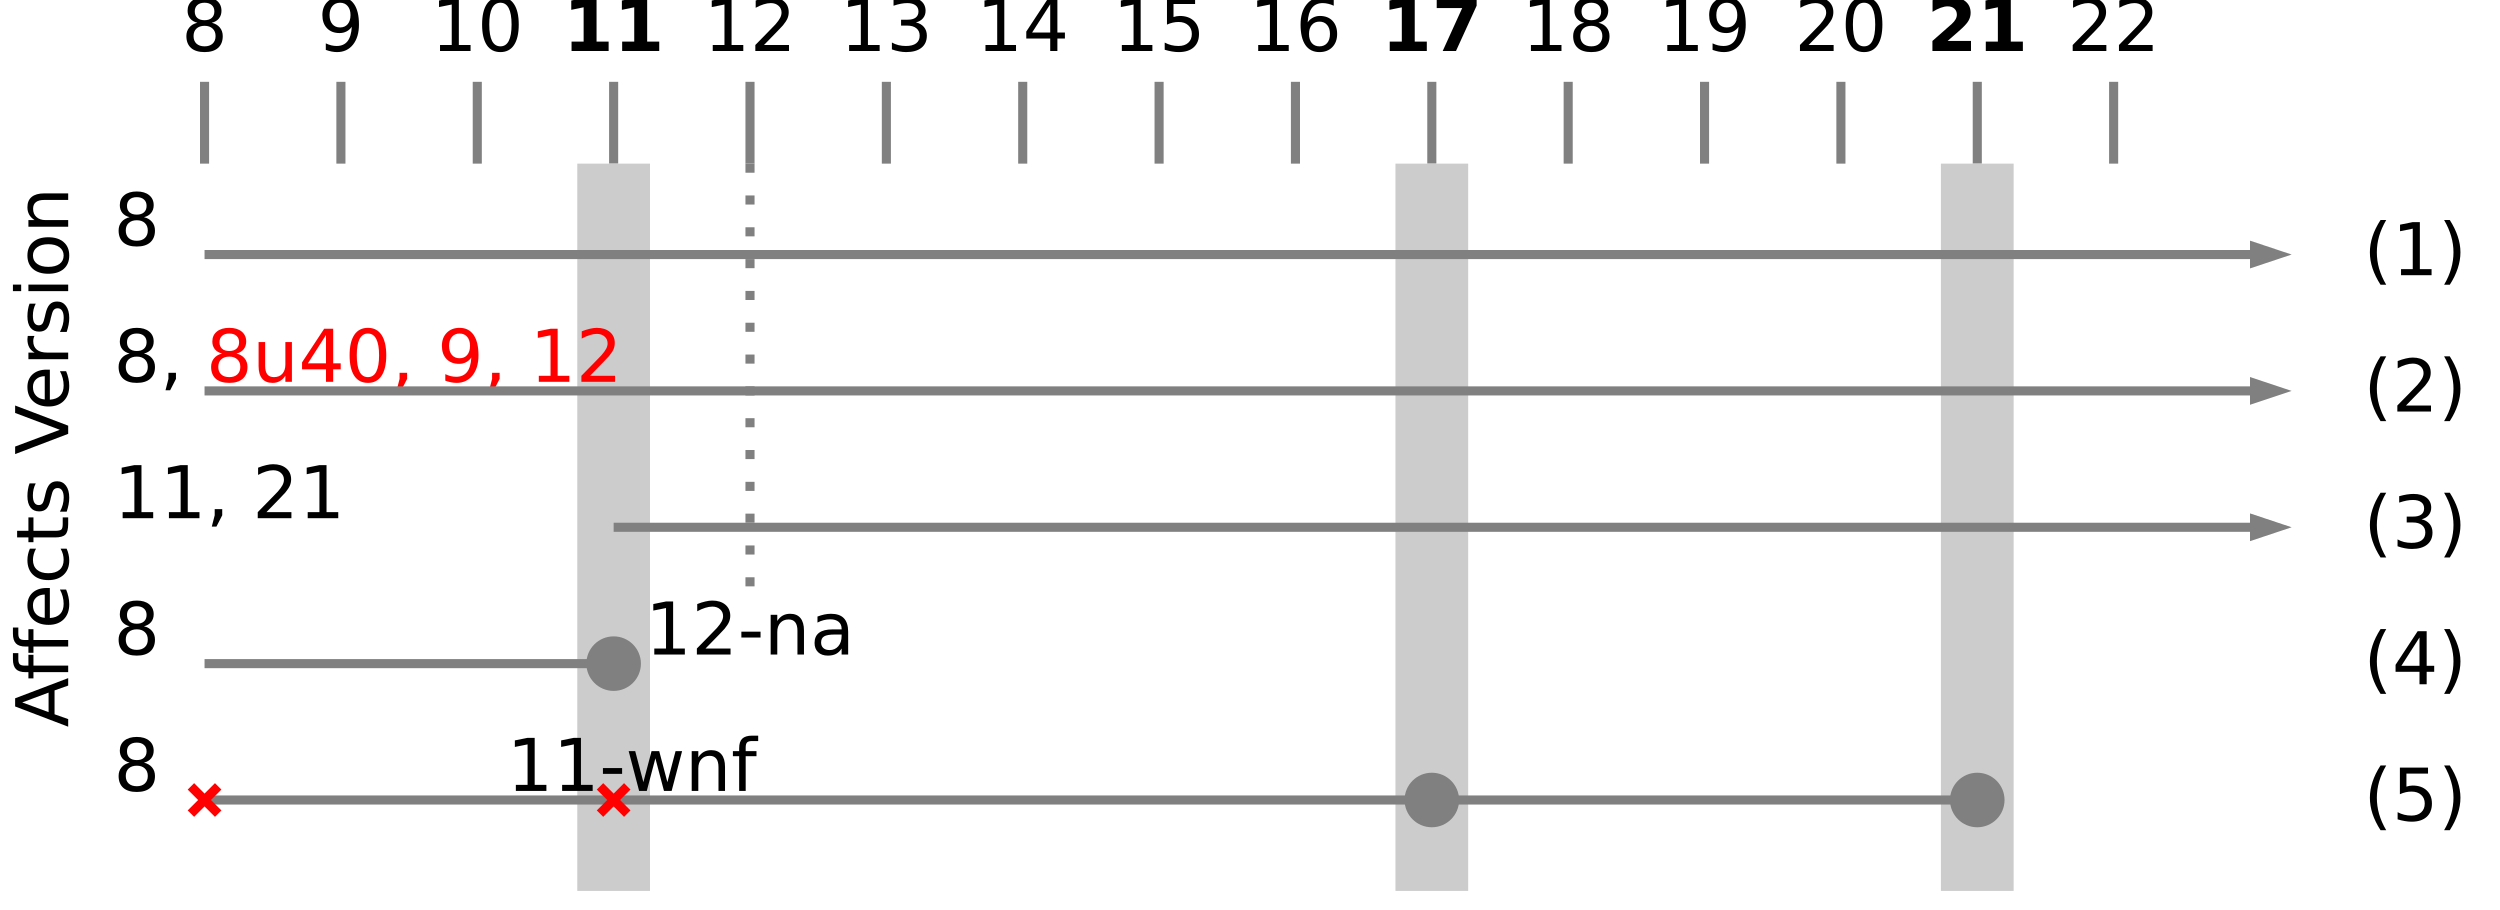
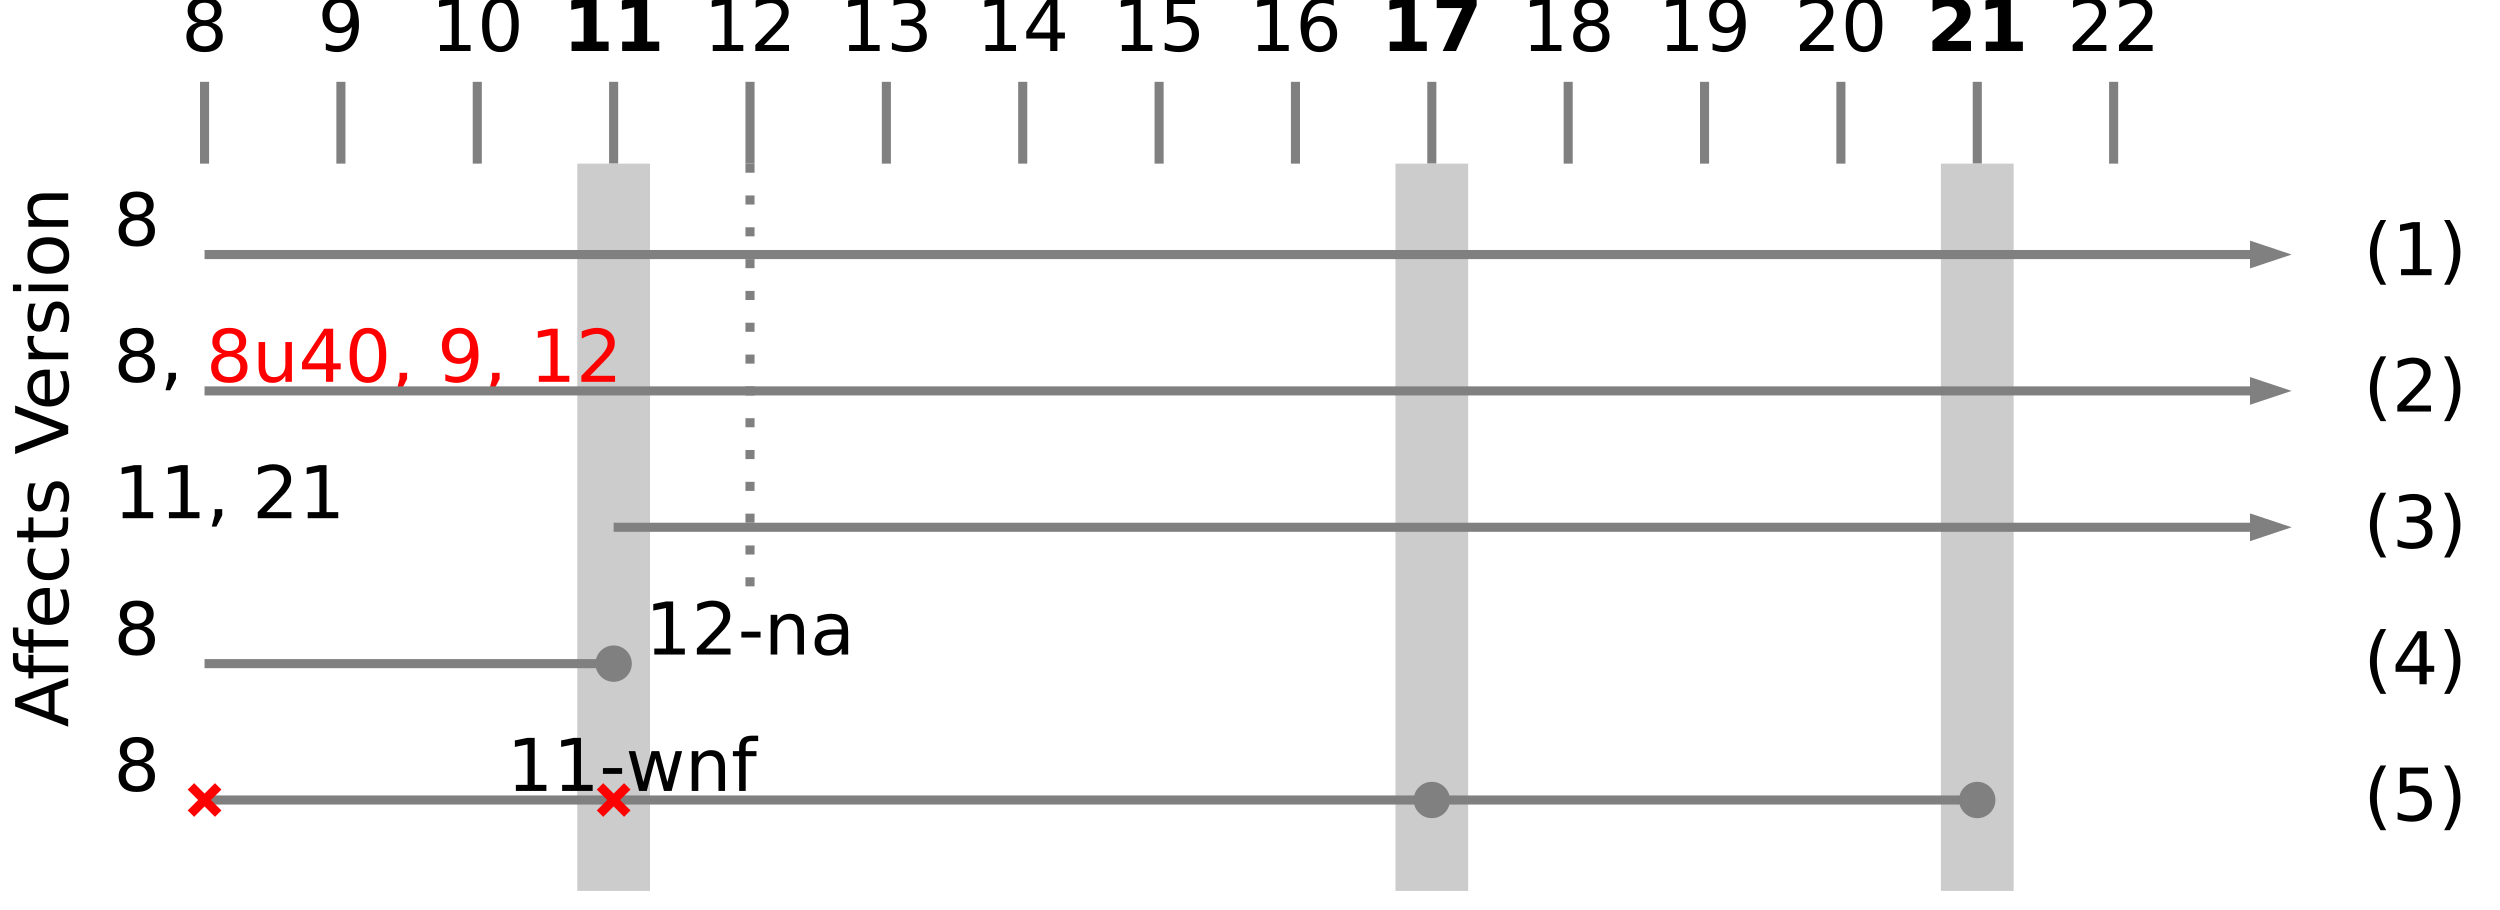
<svg xmlns="http://www.w3.org/2000/svg" xmlns:xlink="http://www.w3.org/1999/xlink" width="550" height="200" version="1.1">
  <style>
        rect {
            fill: none;
            stroke: black;
            stroke-width: 1;
        }
        text {
            font: 16px 'DejaVu Sans', sans-serif;
        }
        #head text {
            text-anchor: middle;
            dominant-baseline: text-bottom;
        }
        #refs text {
            dominant-baseline: middle;
        }
        text.lts {
            font-weight: bold;
        }
        #headlines line, #timeline path {
            stroke: #808080;
            stroke-width: 2;
        }
        #lts-lines line {
            stroke: #CCCCCC;
            stroke-width: 16;
        }
    </style>
  <text x="15" y="160" transform="rotate(-90 15, 160)">Affects Version</text>
  <g id="head">
    <text x="45" y="15">8</text>
    <text x="75" y="15">9</text>
    <text x="105" y="15">10</text>
    <text x="135" y="15" class="lts">11</text>
    <text x="165" y="15">12</text>
    <text x="195" y="15">13</text>
    <text x="225" y="15">14</text>
    <text x="255" y="15">15</text>
    <text x="285" y="15">16</text>
    <text x="315" y="15" class="lts">17</text>
    <text x="345" y="15">18</text>
    <text x="375" y="15">19</text>
    <text x="405" y="15">20</text>
    <text x="435" y="15" class="lts">21</text>
    <text x="465" y="15">22</text>
  </g>
  <g id="headlines">
    <line x1="45" y1="18" x2="45" y2="36" />
    <line x1="75" y1="18" x2="75" y2="36" />
    <line x1="105" y1="18" x2="105" y2="36" />
    <line x1="135" y1="18" x2="135" y2="36" />
    <line x1="165" y1="18" x2="165" y2="36" />
    <line x1="165" y1="36" x2="165" y2="130" stroke-dasharray="2 5" />
    <line x1="195" y1="18" x2="195" y2="36" />
    <line x1="225" y1="18" x2="225" y2="36" />
    <line x1="255" y1="18" x2="255" y2="36" />
    <line x1="285" y1="18" x2="285" y2="36" />
    <line x1="315" y1="18" x2="315" y2="36" />
    <line x1="345" y1="18" x2="345" y2="36" />
    <line x1="375" y1="18" x2="375" y2="36" />
    <line x1="405" y1="18" x2="405" y2="36" />
    <line x1="435" y1="18" x2="435" y2="36" />
    <line x1="465" y1="18" x2="465" y2="36" />
  </g>
  <g id="lts-lines">
    <line x1="135" y1="36" x2="135" y2="196" />
    <line x1="315" y1="36" x2="315" y2="196" />
    <line x1="435" y1="36" x2="435" y2="196" />
  </g>
  <g id="timeline">
    <defs>
      <marker id="arrow" viewBox="0 0 20 18" refX="0" refY="9" markerWidth="20" markerHeight="9" orient="auto">
        <path d="M 0 7 L 6 9 L 0 11 Z" fill="#808080" />
      </marker>
      <marker id="circle" viewBox="0 0 12 12" refX="6" refY="6" markerWidth="12" markerHeight="12" orient="auto">
-         <circle cx="6" cy="6" r="3" fill="#808080" />
+         <circle cx="6" cy="6" r="2" fill="#808080" />
      </marker>
    </defs>
    <text x="25" y="54">8</text>
    <path d="M 45, 56 L 495, 56" marker-end="url(#arrow)" />
    <text x="25" y="84">8,
        <tspan fill="red">8u40, 9, 12</tspan>
    </text>
    <path d="M 45, 86 L 495, 86" marker-end="url(#arrow)" />
    <text x="25" y="114">11, 21</text>
    <path d="M 135, 116 L 495, 116" marker-end="url(#arrow)" />
    <text x="25" y="144">8</text>
    <text x="165" y="144" text-anchor="middle">12-na</text>
    <path d="M  45, 146 L 135, 146" marker-end="url(#circle)" />
    <text x="25" y="174">8</text>
    <text x="139" y="174" style="text-anchor: middle">11-wnf</text>
    <path d="M 45, 176 L 315, 176 L 435, 176" marker-mid="url(#circle)" marker-end="url(#circle)" />
    <g id="red-cross">
      <path d="M 132, 173 L 138, 179                  M 138, 173 L 132, 179" style="stroke: red" />
    </g>
    <use x="-90" y="0" stroke-width="2" xlink:href="#red-cross" />
  </g>
  <g id="refs">
    <text x="520" y="56">(1)</text>
    <text x="520" y="86">(2)</text>
    <text x="520" y="116">(3)</text>
    <text x="520" y="146">(4)</text>
    <text x="520" y="176">(5)</text>
  </g>
</svg>
